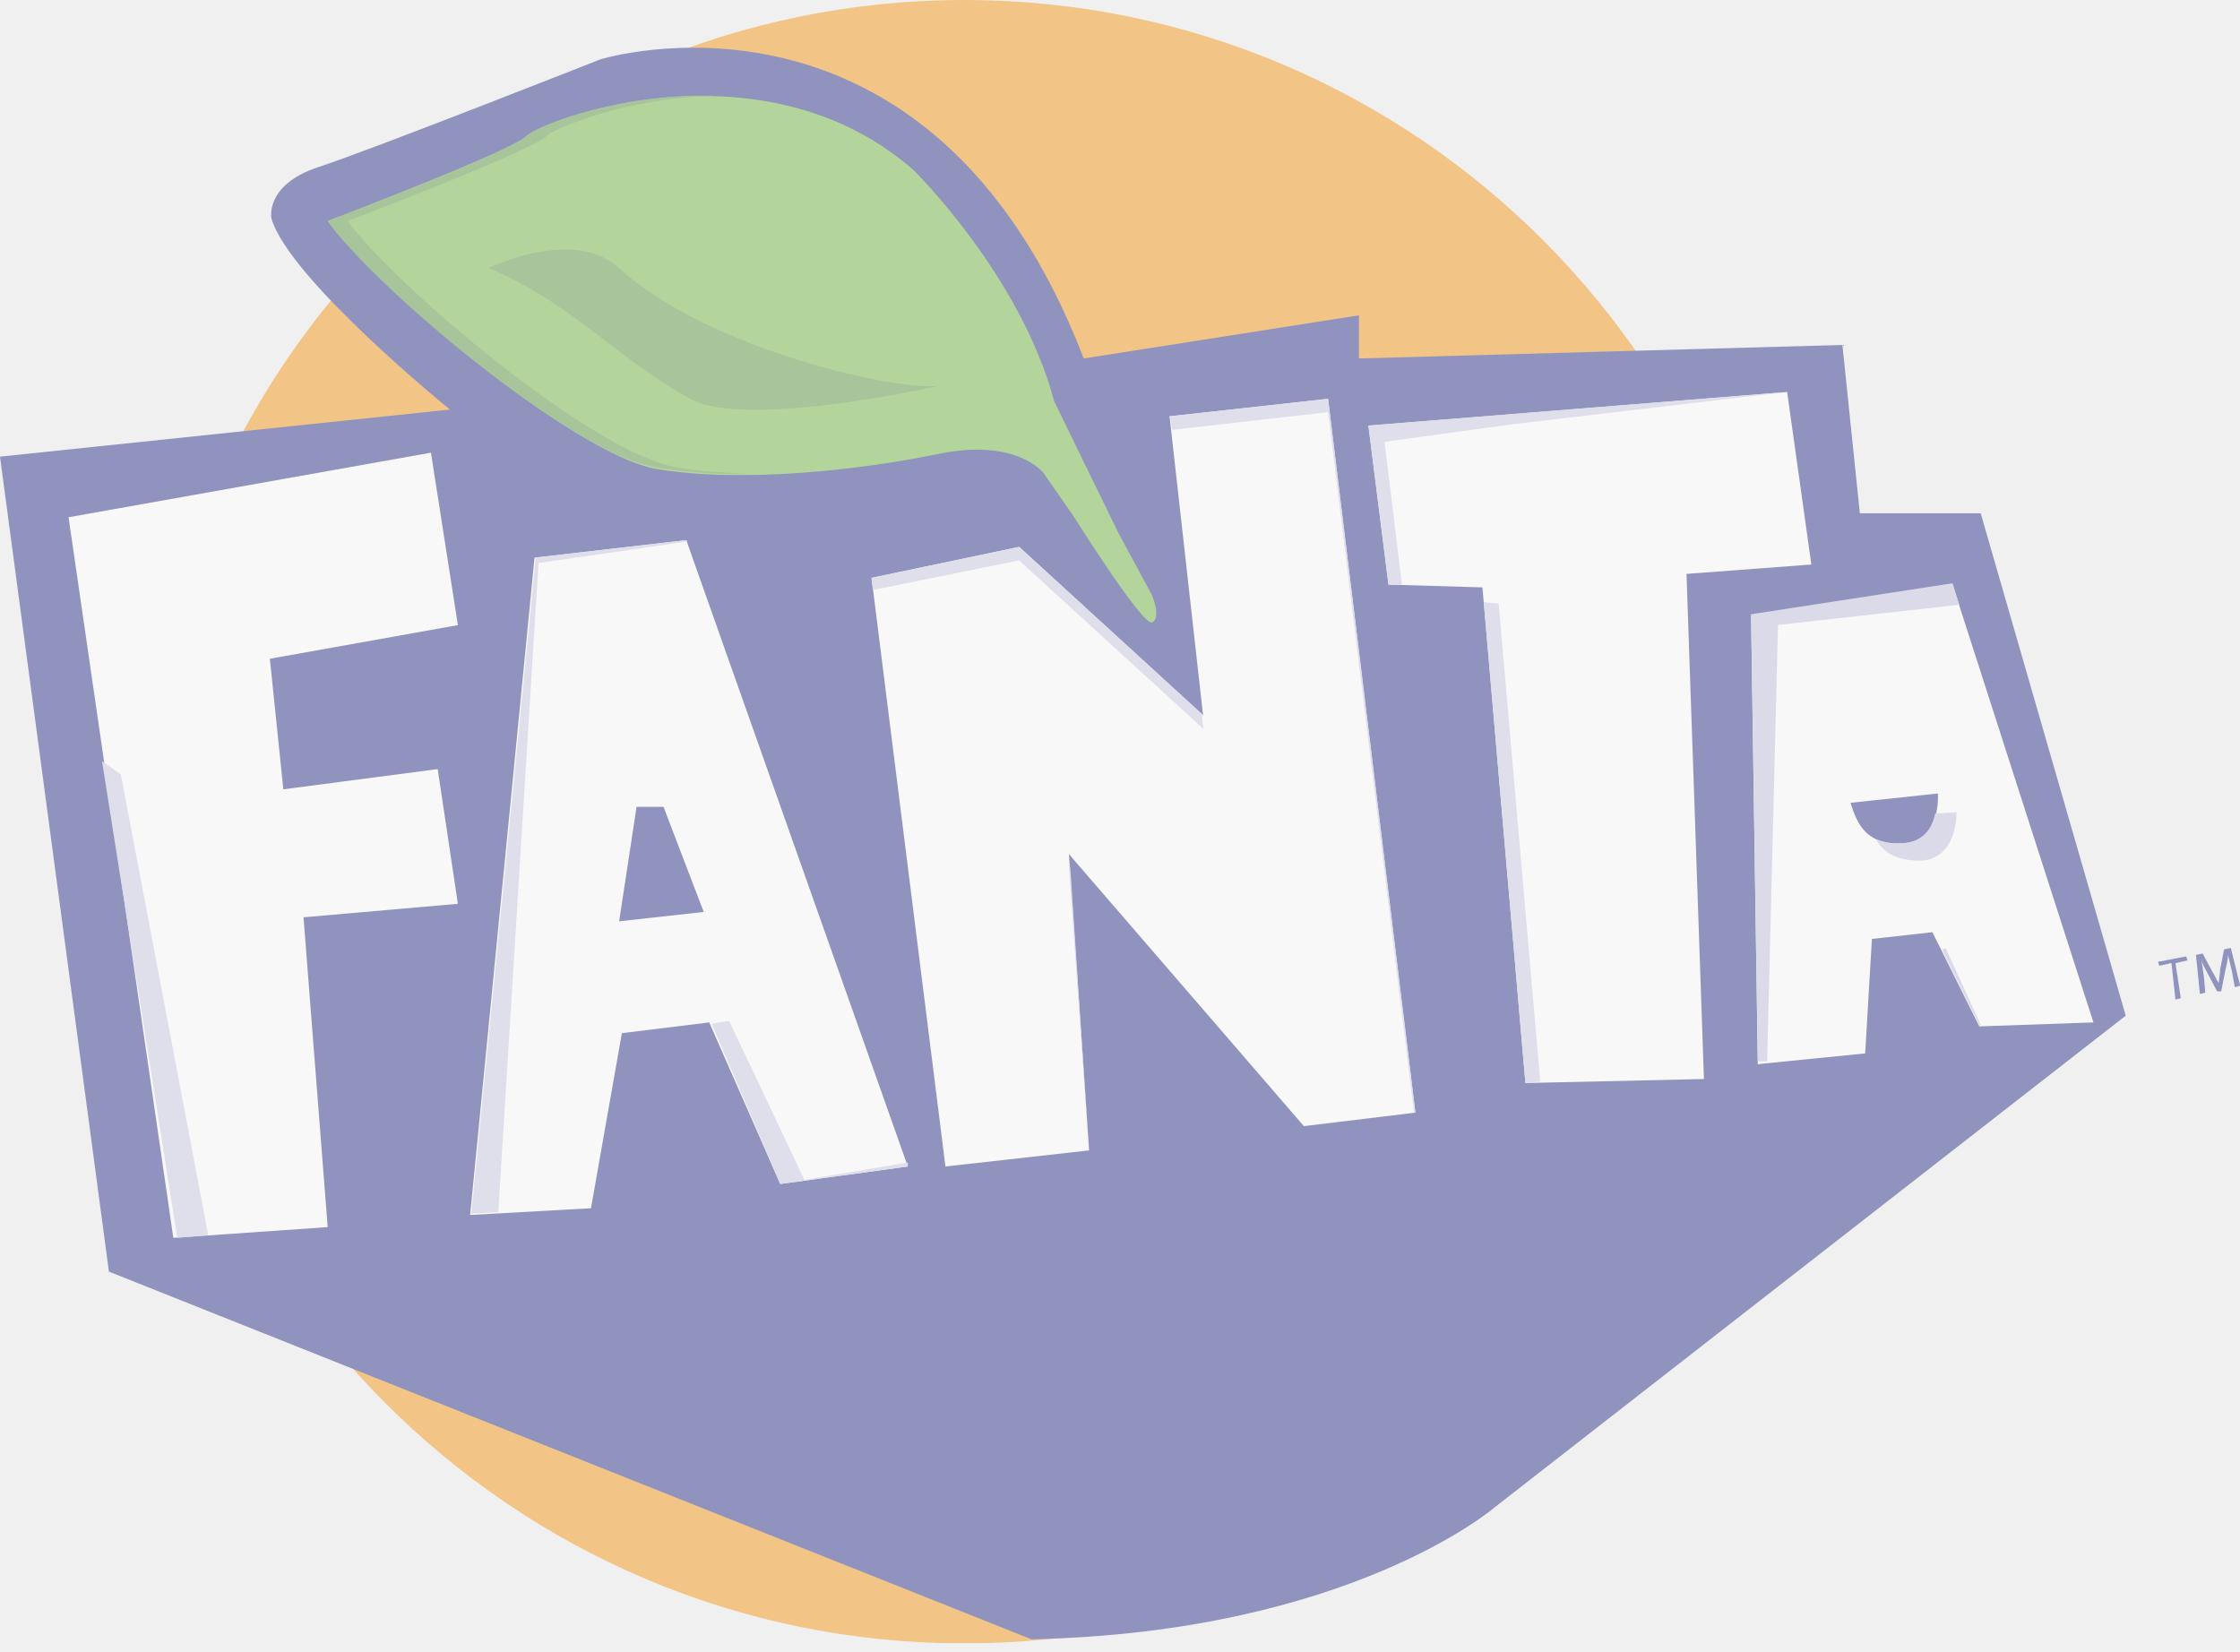
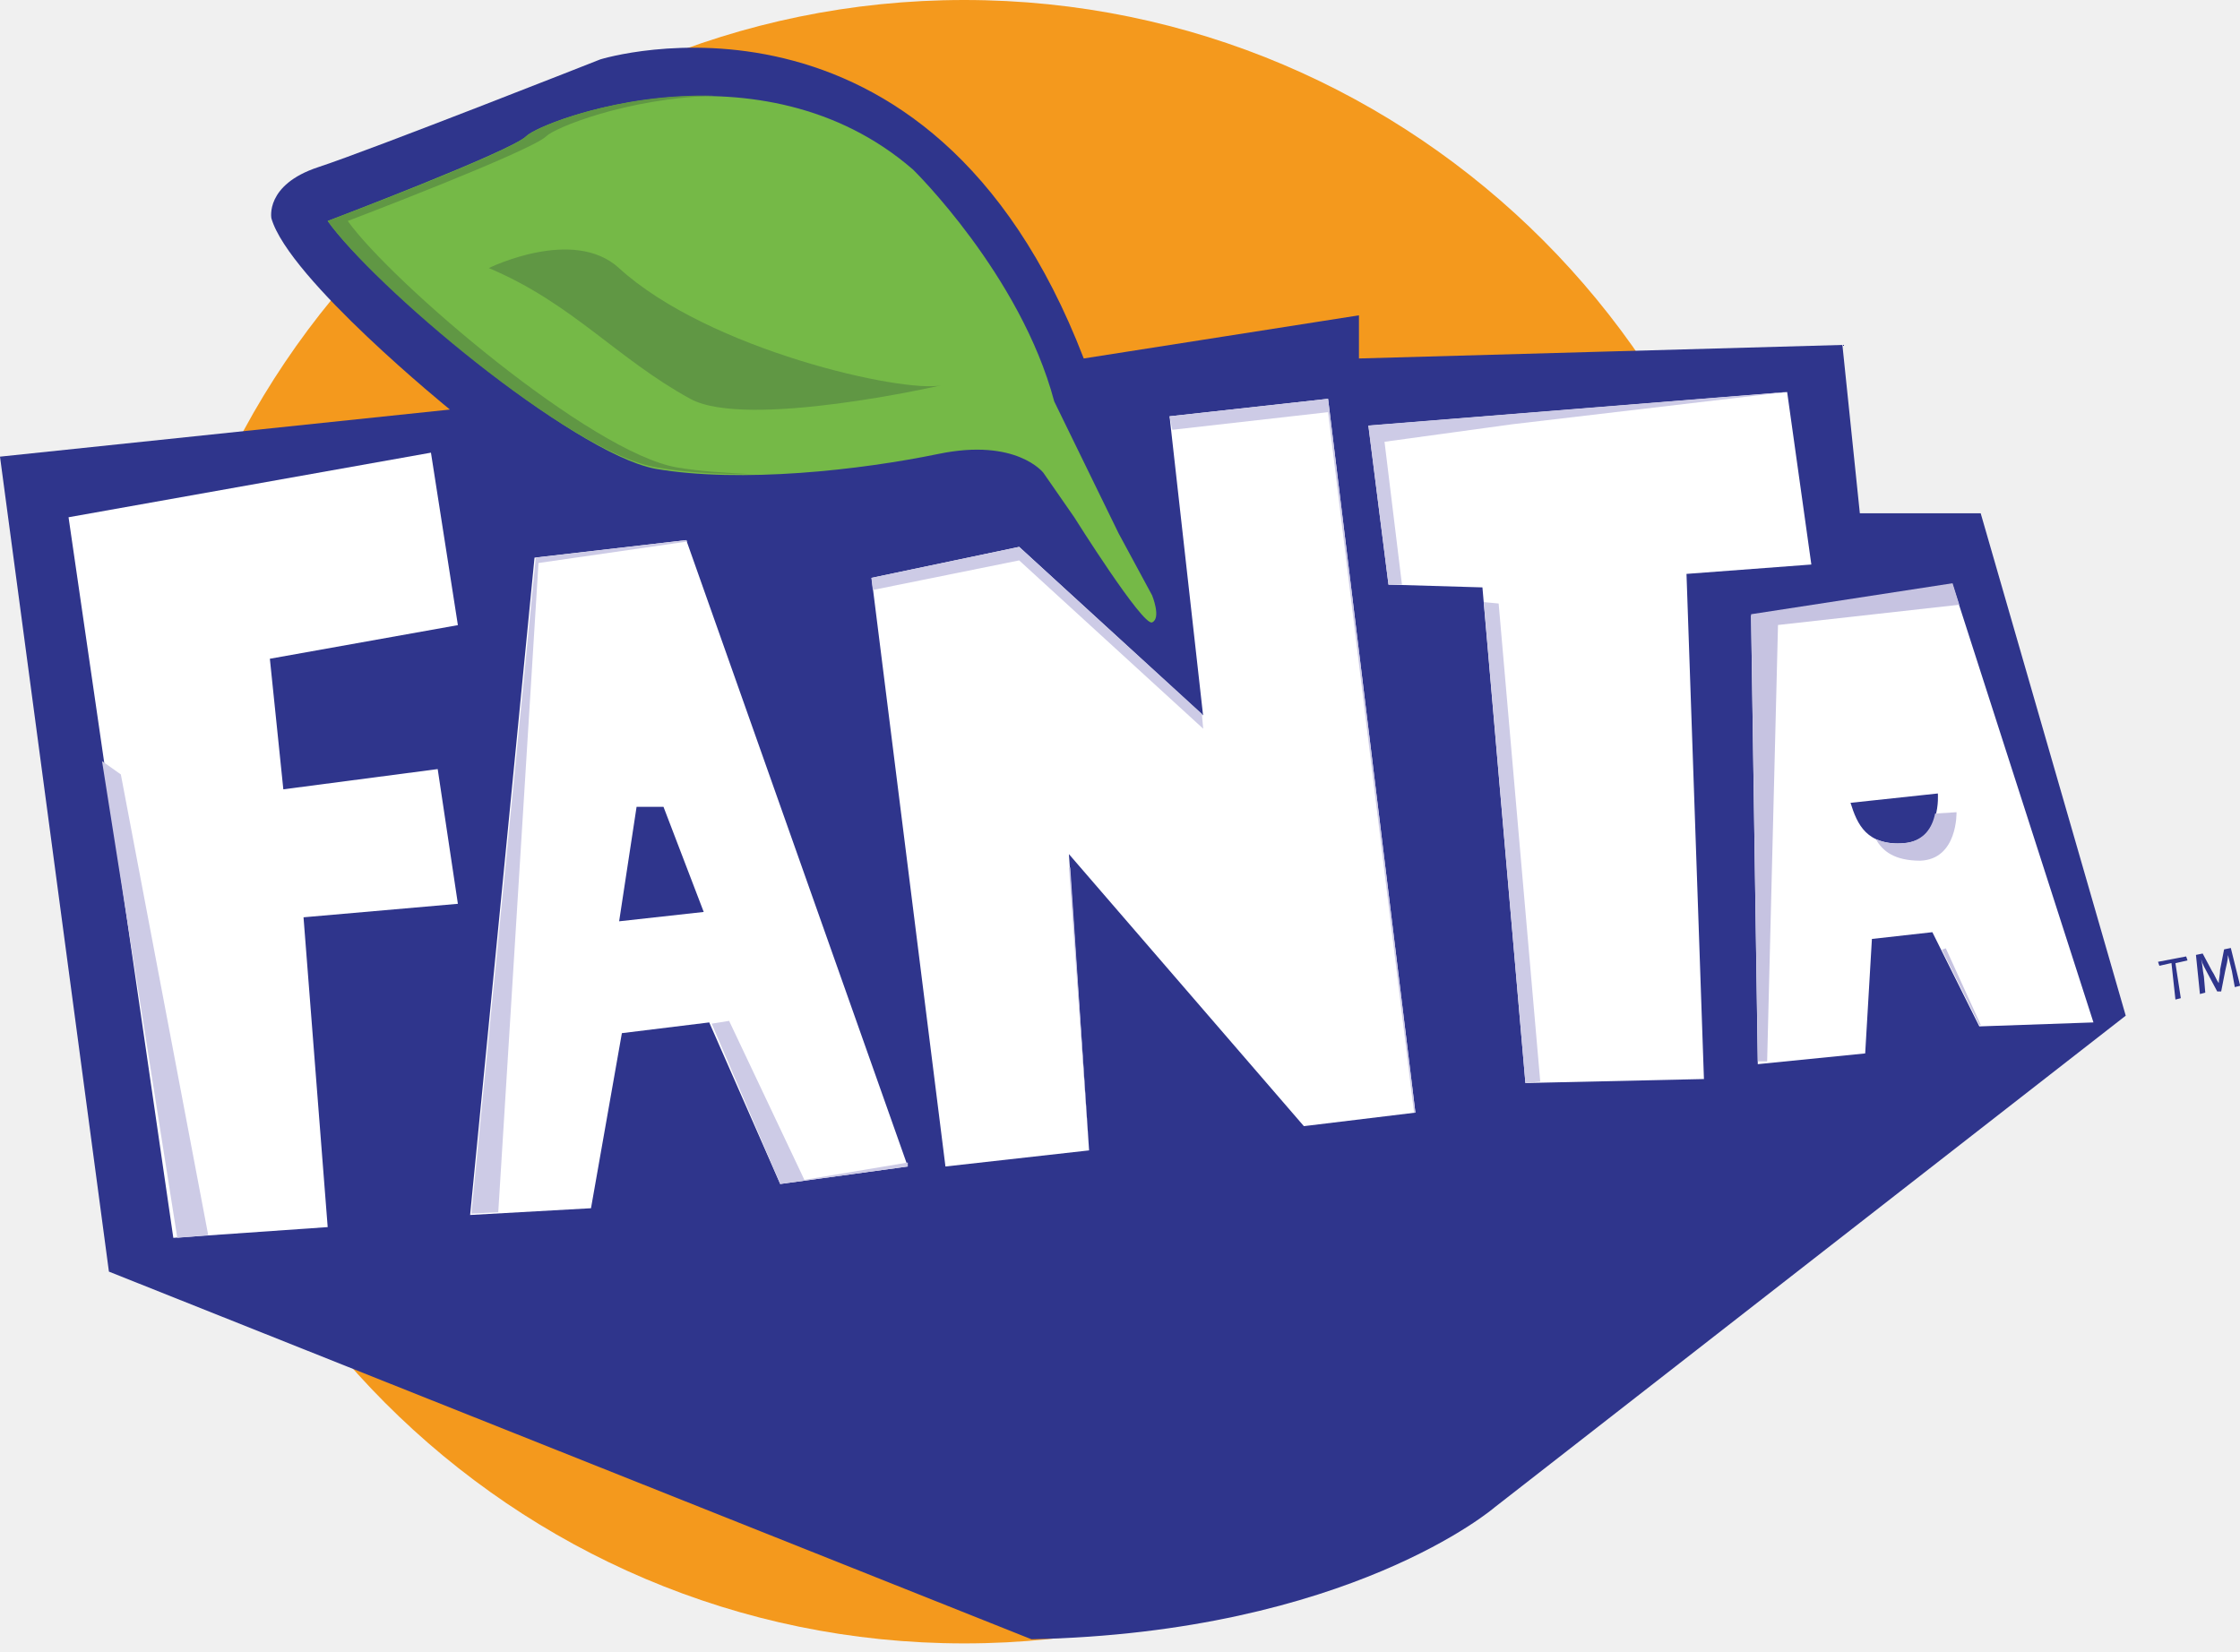
<svg xmlns="http://www.w3.org/2000/svg" width="80" height="59" viewBox="0 0 80 59" fill="none">
-   <g opacity="0.5" clip-path="url(#clip0)">
+   <g clip-path="url(#clip0)">
    <path d="M34.438 58.701C50.597 58.701 63.696 45.56 63.696 29.351C63.696 13.141 50.597 0 34.438 0C18.279 0 5.18 13.141 5.18 29.351C5.18 45.56 18.279 58.701 34.438 58.701Z" fill="#F4991D" />
    <path d="M0 16.311L16.069 14.629C16.069 14.629 10.316 9.964 9.693 7.799C9.693 7.799 9.452 6.599 11.37 5.969C13.288 5.339 21.44 2.121 21.44 2.121C21.44 2.121 33.192 -1.535 38.705 12.804L48.534 11.263V12.804L65.8 12.321L66.423 18.334H70.739L75.919 36.279L53.381 53.84C53.381 53.84 48.201 58.312 36.837 58.553L3.89 45.421L0 16.311Z" fill="#2F358C" />
    <path d="M11.703 7.893C11.703 7.893 18.276 5.393 18.801 4.862C19.374 4.286 27.193 1.348 32.613 6.062C32.613 6.062 36.449 9.816 37.651 14.338L39.951 19.052L41.147 21.266C41.147 21.266 41.481 22.083 41.147 22.231C40.814 22.379 38.366 18.476 38.366 18.476L37.263 16.887C37.263 16.887 36.301 15.637 33.52 16.213C30.739 16.788 26.472 17.271 23.401 16.744C20.385 16.163 13.282 10.101 11.703 7.893Z" fill="#75B947" />
    <path d="M24.172 16.695C21.101 16.163 14.004 10.101 12.419 7.893C12.419 7.893 18.992 5.393 19.516 4.862C19.806 4.571 22.347 3.513 25.51 3.42C22.057 3.321 19.134 4.527 18.795 4.862C18.227 5.437 11.703 7.893 11.703 7.893C13.288 10.156 20.385 16.218 23.456 16.695C24.51 16.887 25.663 16.936 26.86 16.936C25.898 16.887 24.986 16.837 24.172 16.695Z" fill="#609744" />
    <path d="M17.457 9.575C17.457 9.575 20.478 8.084 22.106 9.575C25.319 12.508 32.274 14.048 33.618 13.763C33.618 13.763 26.663 15.352 24.652 14.245C22.013 12.798 20.429 10.825 17.457 9.575Z" fill="#609744" />
    <path d="M2.448 18.476L6.19 44.215L11.703 43.831L10.84 32.765L16.353 32.283L15.632 27.471L10.119 28.194L9.638 23.53L16.353 22.329L15.391 16.169L2.448 18.476ZM31.127 20.641L33.766 41.666L38.896 41.091L38.175 30.507L46.567 40.225L50.55 39.742L47.431 14.245L41.77 14.87L42.967 25.552L36.399 19.534L31.127 20.641Z" fill="white" />
    <path d="M36.399 20.017L42.972 26.029L42.923 25.497L36.399 19.534L31.121 20.641L31.171 21.074L36.399 20.017ZM47.431 14.722L50.501 39.742H50.55L47.431 14.245L41.77 14.87L41.869 15.352L47.431 14.722ZM38.175 30.984L38.896 41.085L38.224 30.984H38.175Z" fill="#CDCBE6" />
    <path d="M48.873 15.204L49.589 20.882L52.944 20.981L54.479 38.685L60.855 38.542L60.232 20.499L64.691 20.164L63.827 14.004L48.873 15.204Z" fill="white" />
    <path d="M49.447 15.78L54.004 15.155L63.833 13.998L48.868 15.199L49.589 20.883H50.07L49.447 15.78ZM53.523 21.557L52.993 21.507L54.479 38.685L55.009 38.635L53.523 21.557Z" fill="#CDCBE6" />
    <path d="M24.51 19.293L19.09 19.918L16.79 43.398L21.107 43.157L22.21 36.903L25.33 36.52L27.865 42.291L32.422 41.666L24.51 19.293ZM22.112 32.908L22.735 28.819H23.696L25.133 32.574L22.112 32.908Z" fill="white" />
    <path d="M19.232 20.11L24.554 19.342L24.505 19.293L19.134 19.918L16.834 43.349L17.795 43.3L19.232 20.11ZM28.728 42.143L26.04 36.465L25.417 36.564L27.865 42.291L32.422 41.666V41.524L28.728 42.143Z" fill="#CDCBE6" />
    <path d="M69.734 20.882L62.538 21.99L62.778 38.011L66.614 37.627L66.854 33.538L69.013 33.297L70.69 36.662L74.766 36.52L69.734 20.882ZM68.007 30.118C66.663 30.216 66.33 29.444 66.09 28.676L69.209 28.342C69.209 28.337 69.351 30.019 68.007 30.118Z" fill="white" />
    <path d="M63.5 22.324L69.974 21.601L69.734 20.833L62.538 21.94L62.778 37.912H63.112L63.5 22.324ZM69.876 29.011L69.111 29.06C69.013 29.542 68.728 30.069 67.958 30.118C67.576 30.167 67.237 30.069 66.996 29.975C67.237 30.408 67.668 30.743 68.581 30.743C69.925 30.693 69.876 29.011 69.876 29.011ZM69.493 33.872L69.351 33.922L70.695 36.618H70.745L69.493 33.872Z" fill="#C6C3E1" />
    <path d="M3.644 27.186L6.332 44.215L7.436 44.116L4.316 27.662L3.644 27.186Z" fill="#CDCBE6" />
-     <path d="M77.552 34.398L77.121 34.497L77.072 34.355L78.077 34.163L78.126 34.305L77.695 34.404L77.886 35.654L77.695 35.703L77.552 34.398ZM79.711 34.689C79.661 34.497 79.612 34.256 79.569 34.114C79.569 34.305 79.519 34.448 79.47 34.689L79.328 35.412H79.186L78.853 34.788C78.754 34.596 78.662 34.453 78.612 34.256C78.662 34.448 78.662 34.64 78.711 34.881L78.76 35.456L78.569 35.506L78.427 34.108L78.667 34.059L79 34.684C79.099 34.826 79.142 34.974 79.241 35.117C79.241 34.974 79.29 34.826 79.29 34.634L79.432 33.911L79.672 33.861L80.006 35.21L79.814 35.259L79.711 34.689Z" fill="#2F358C" />
+     <path d="M77.552 34.399L77.121 34.497L77.072 34.355L78.077 34.163L78.126 34.305L77.694 34.404L77.886 35.654L77.694 35.703L77.552 34.399ZM79.711 34.689C79.661 34.497 79.612 34.256 79.569 34.114C79.569 34.305 79.519 34.448 79.47 34.689L79.328 35.413H79.186L78.853 34.788C78.754 34.596 78.662 34.453 78.612 34.256C78.662 34.448 78.662 34.64 78.711 34.881L78.76 35.456L78.569 35.506L78.427 34.108L78.667 34.059L79 34.684C79.099 34.826 79.142 34.974 79.241 35.117C79.241 34.974 79.29 34.826 79.29 34.634L79.432 33.911L79.672 33.861L80.006 35.21L79.814 35.259L79.711 34.689Z" fill="#2F358C" />
  </g>
  <defs>
    <clipPath id="clip0">
      <rect width="80" height="58.696" fill="white" />
    </clipPath>
  </defs>
</svg>
